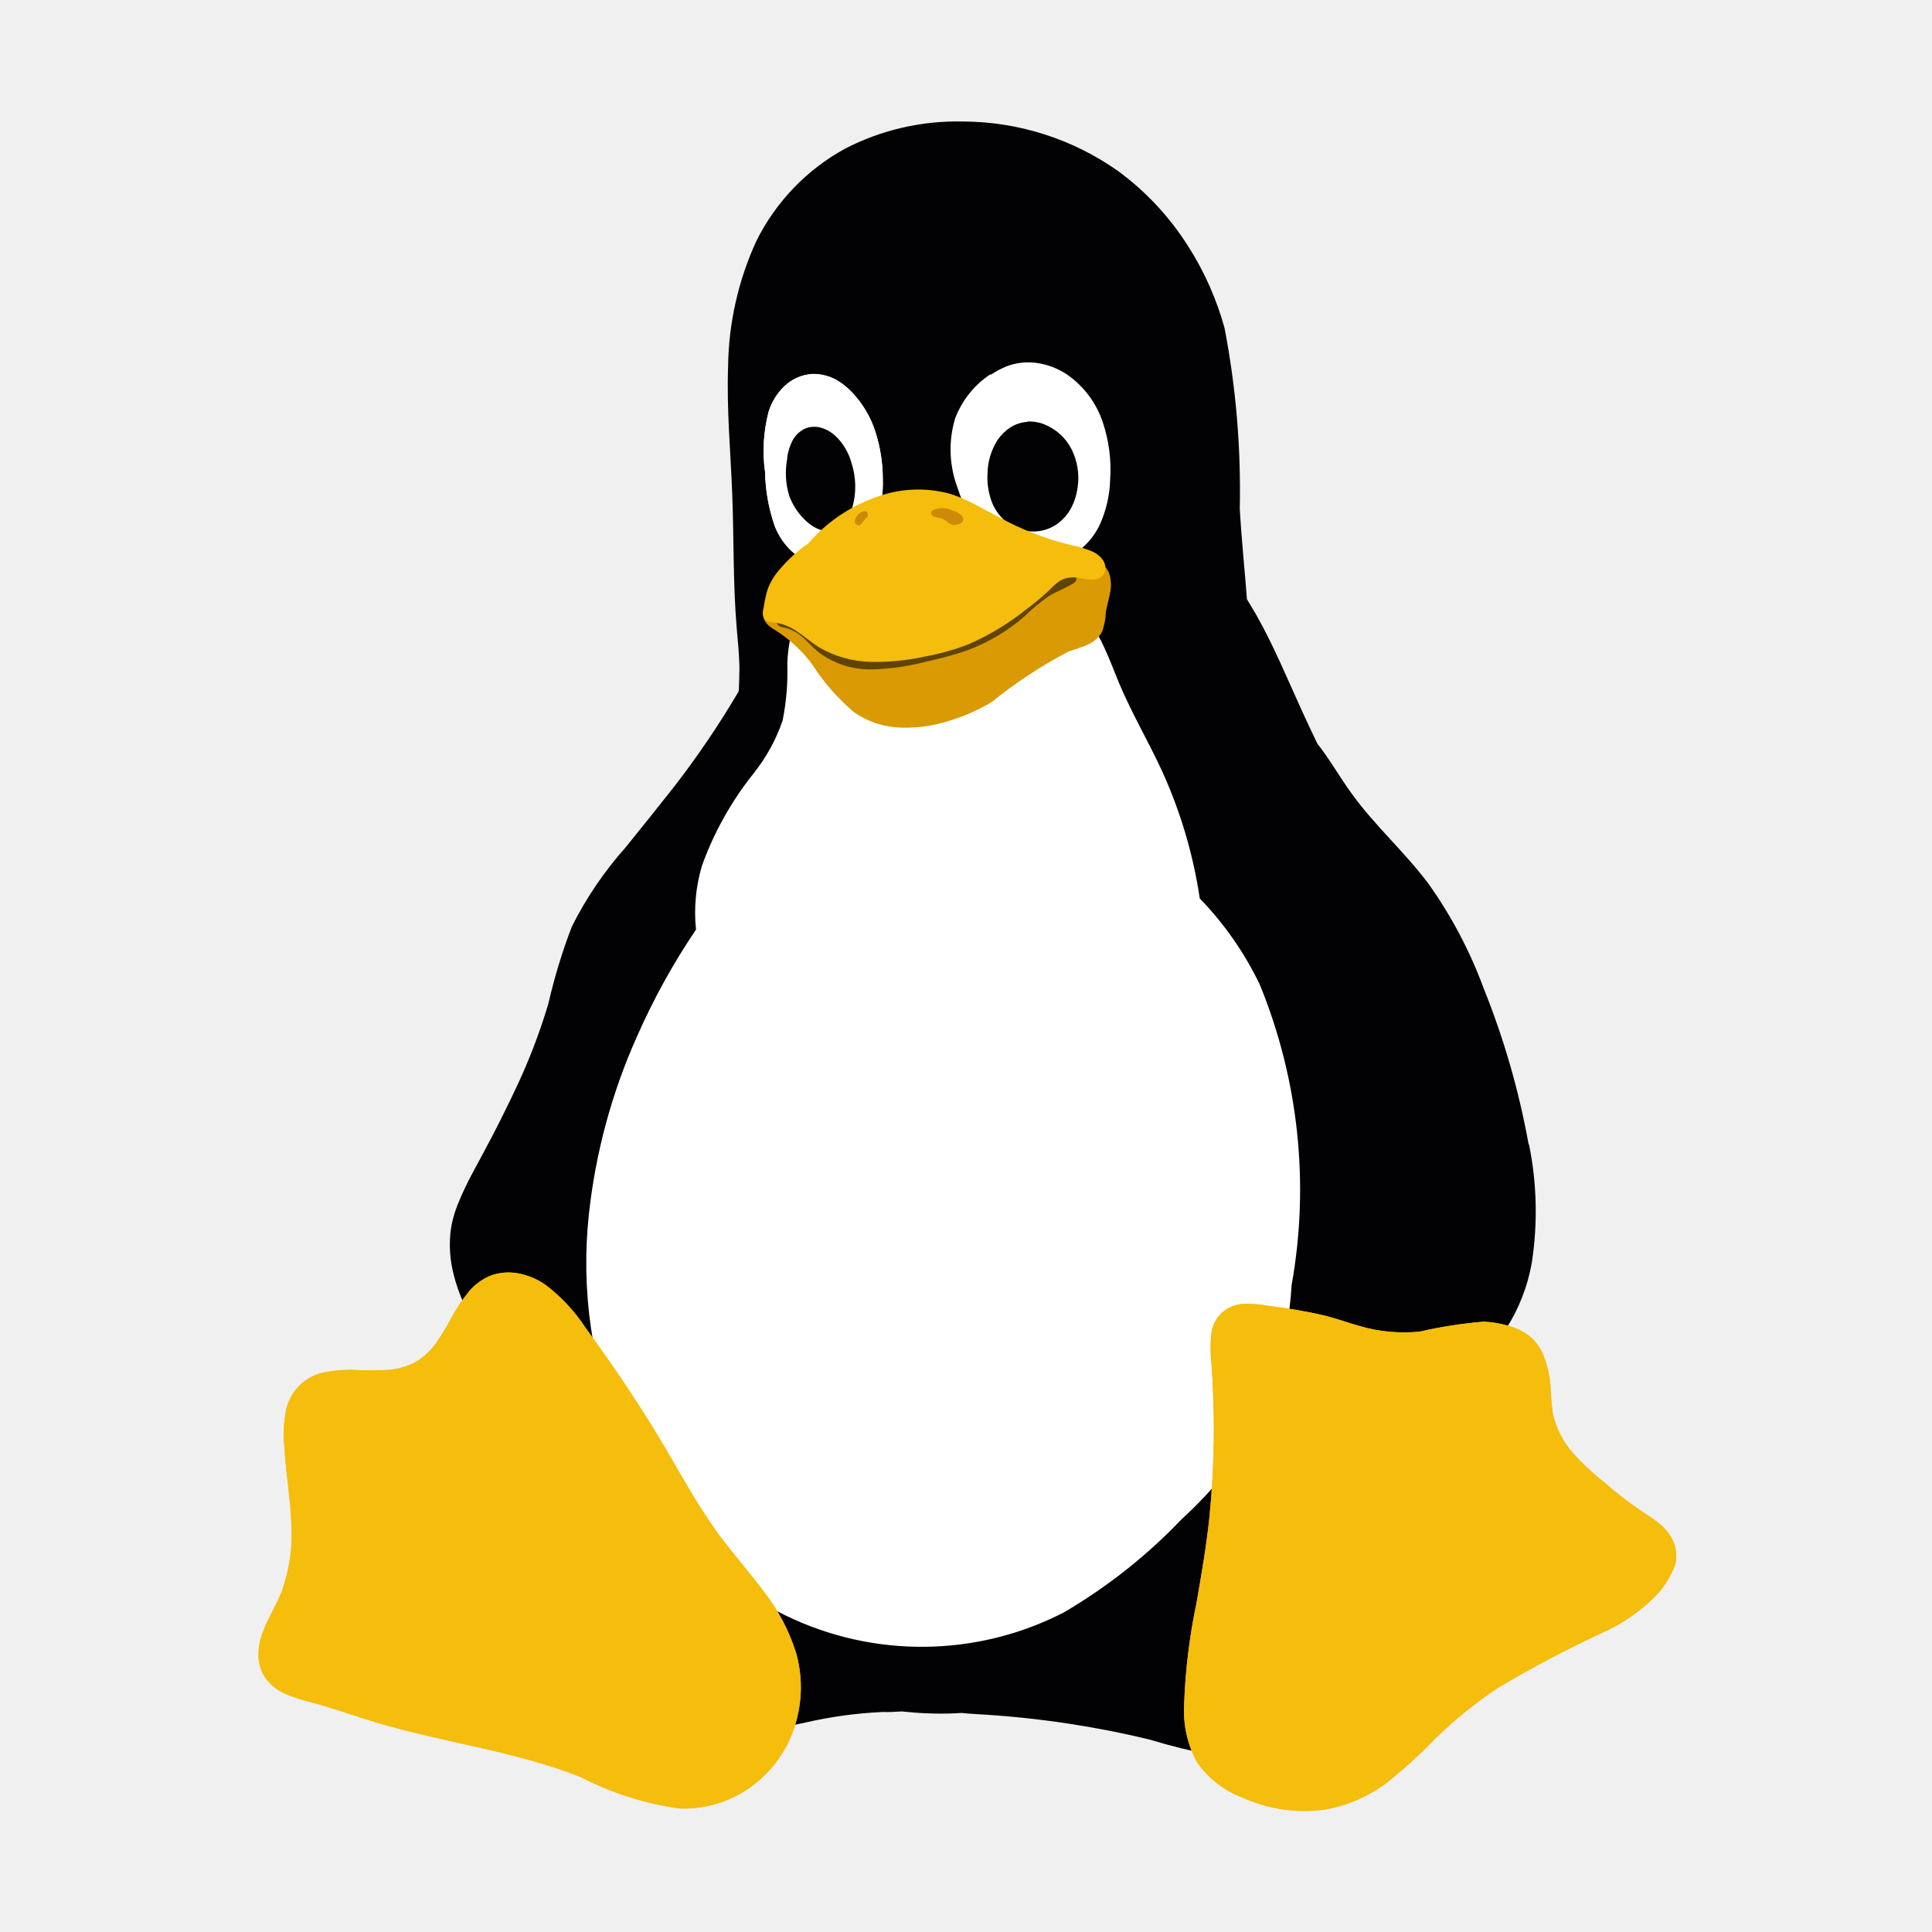
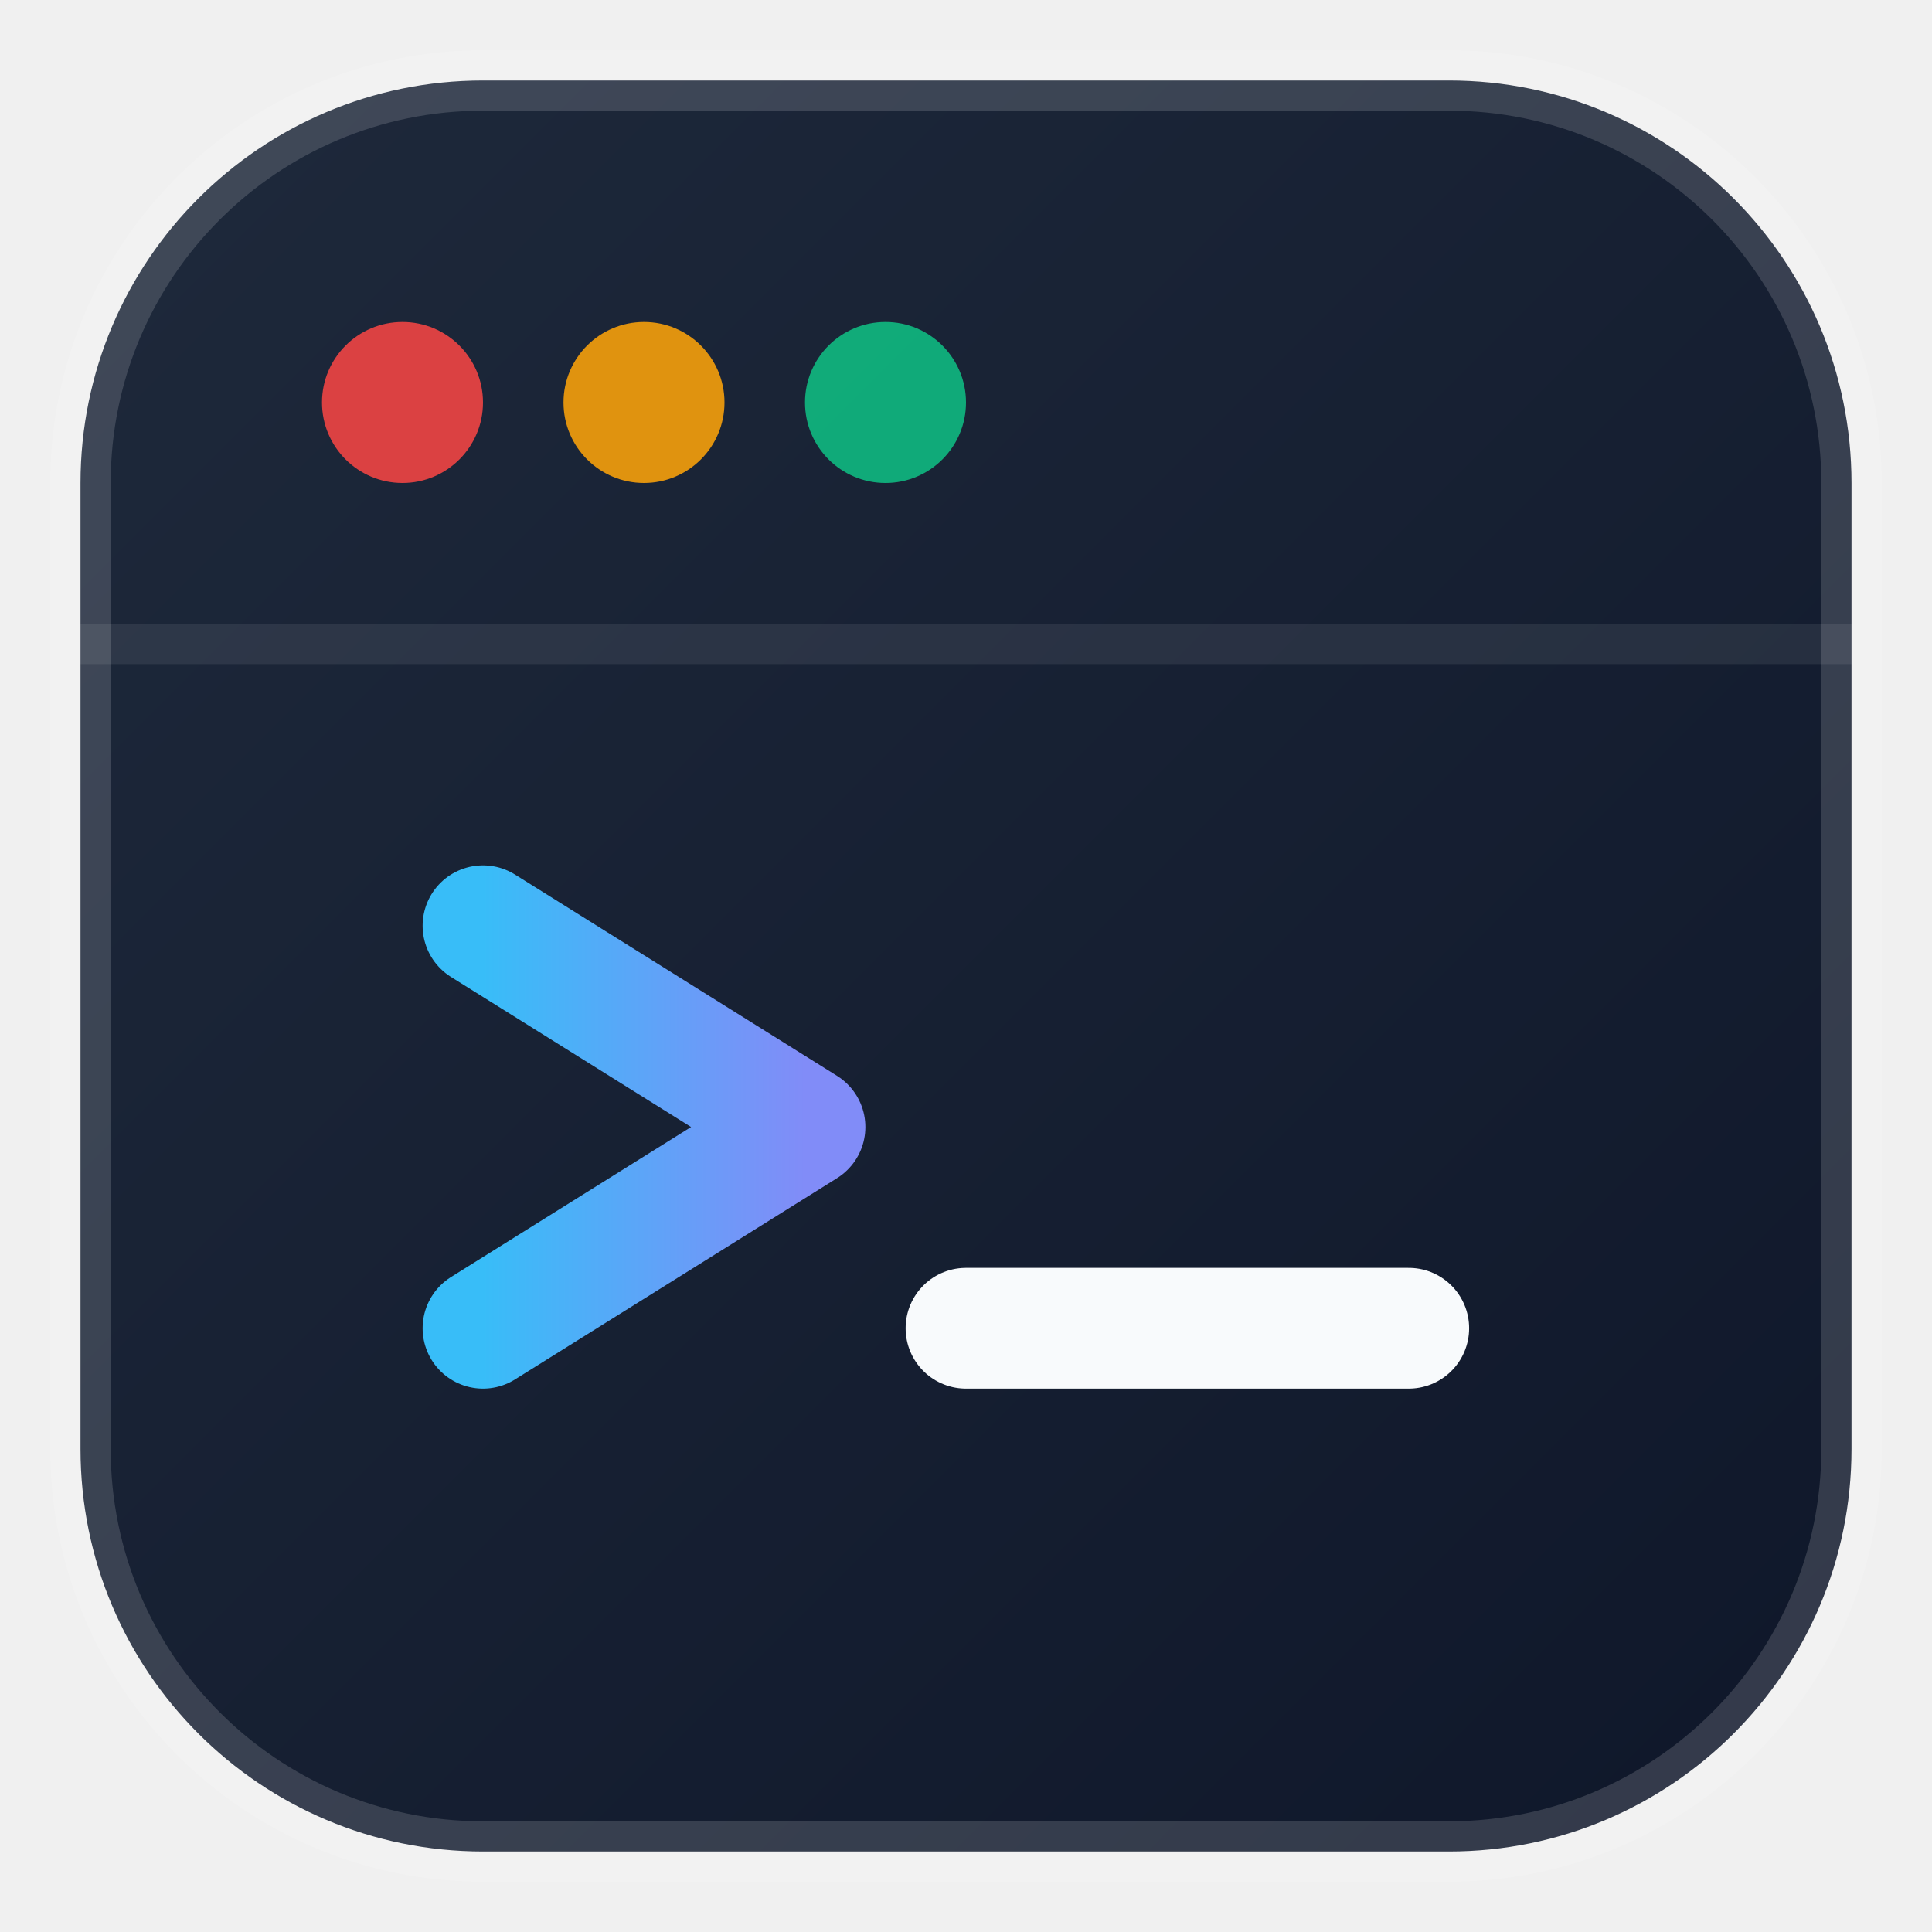
- <svg xmlns="http://www.w3.org/2000/svg" t="1786258352053" class="icon" viewBox="0 0 1024 1024" version="1.1" p-id="38218" width="200" height="200">
-   <path d="M525.2 198.3c-8.6 5.6-15.2 13.8-18.9 23.4-3.8 12.4-3.2 25.6 1.5 37.7 3.9 12.7 11.7 23.8 22.2 31.8 5.4 3.8 11.6 6.2 18.2 7 6.6 0.8 13.2-0.3 19.1-3.3 7-3.9 12.6-10 15.9-17.3 3.2-7.4 5-15.3 5.2-23.3 0.7-10.2-0.6-20.4-3.8-30.1-3.5-10.6-10.3-19.7-19.5-25.9-4.7-3-9.9-5-15.4-5.8-5.5-0.8-11.1-0.2-16.3 1.8-2.9 1.2-5.7 2.7-8.3 4.5" fill="#FFFFFF" p-id="38219" />
-   <path d="M810.2 606.5c-5.1-28.3-13.1-56-23.8-82.6-7.3-19.8-17.2-38.6-29.5-55.8-12.4-16.5-28.1-30.4-40.2-47.1-6.4-8.7-11.8-18.4-18.5-26.9-2.7-5.6-5.3-11.2-7.9-16.8-8-17.5-15.3-35.4-24.8-52-1.5-2.6-3.1-5.2-4.6-7.7-1.2-16-2.9-32-3.8-48 0.7-32.1-2-64.3-8.1-95.9-4.2-15.1-10.6-29.6-19-42.8-9.8-15.6-22.4-29.2-37.2-40.1-24.1-17.1-52.9-26.3-82.4-26.4-21.7-0.5-43.2 4.4-62.5 14.4-20.3 11.1-36.7 28.2-47 48.9-9.6 20.9-14.7 43.5-15 66.5-0.8 22.6 1.3 45 2.2 67.6 0.9 23.4 0.4 46.9 2.3 70.3 0.6 7.5 1.5 15 1.5 22.6 0 3.8-0.2 7.6-0.3 11.3l-0.3 0.8c-10.2 17.3-21.5 34-33.8 49.9-8.6 10.9-17.2 21.7-25.9 32.4-11.3 12.7-20.9 26.8-28.5 42-5.1 13.2-9.2 26.8-12.4 40.6l-0.3 1.1c-4.8 15.9-10.8 31.3-18 46.2-0.7 1.4-1.4 2.9-2 4.2-4.3 8.9-8.8 17.8-13.5 26.5l-5.4 10.1c-3.4 6.1-6.4 12.4-9 18.8-1.5 3.9-2.7 7.9-3.4 12-1.3 8.7-0.7 17.5 1.6 25.9 0.5 2.1 1.2 4.2 1.9 6.3 2.2 6.2 4.8 12.3 7.9 18.1 1.4 2.7 2.9 5.3 4.3 8l1.3 1.9c1.4 2.5 2.9 5 4.4 7.4l0.2 0.3c1.7 2.8 3.6 5.5 5.4 8.2l0.3 0.4c1.9 2.6 3.8 5.3 5.8 7.9 7.4 28.9 21 55.8 39.7 79-2.9 5.1-5.5 10.1-8.4 15.1-10.2 14.8-18.6 30.7-25.1 47.4-2.7 8.6-3.4 17.7-1.9 26.6 1.4 9 6 17.1 13 23 4.7 3.6 10.1 6.1 15.8 7.3 5.7 1.2 11.6 1.8 17.5 1.5 22.2-1.7 44.2-6.1 65.4-12.9 12.8-3.4 25.6-6.4 38.6-9 13.5-3.1 27.2-5 41-5.6 3.4 0.1 6.8-0.1 10.1-0.3 9.4 1 18.8 1.4 28.3 1l3.5-0.2c2.4 0.3 4.9 0.4 7.4 0.6 16.6 0.9 33.1 2.6 49.5 5.1 14.4 2.2 28.8 5 43 8.5 21.9 6.6 44.4 11 67.3 12.9 6 0.3 12-0.2 18-1.4 5.9-1.2 11.5-3.8 16.3-7.4 7-5.8 11.6-13.9 13.1-22.9 1.5-8.9 0.8-18-1.9-26.6-6.6-16.7-15.1-32.6-25.5-47.3-3.6-6.1-7-12.4-10.6-18.5 15.5-17.3 29.2-36.3 40.7-56.5 7 0.4 13.9-0.4 20.6-2.6 17.5-5.9 32.7-17.3 43.3-32.5 3.2-4.5 5.7-9.5 7.2-14.8 6.9-10.7 11.6-22.7 13.8-35.3 3.2-20.8 2.7-42.1-1.5-62.7h-0.2z m0 0" fill="#020204" p-id="38220" />
-   <path d="M425.6 323.2c-3.1 4-5.3 8.7-6.4 13.6-1.1 4.9-1.8 10-1.9 15 0.3 10.1-0.5 20.2-2.5 30.1-3.5 10.3-8.8 19.8-15.6 28.3-11.7 14.7-20.9 31.2-27.2 48.8-3.2 10.9-4.3 22.3-3.1 33.7-12.1 17.9-22.6 36.9-31.3 56.7-13.4 29.9-22 61.8-25.5 94.4-4.3 40.1 1.6 80.6 17 117.8 11.3 26.8 28.5 50.8 50.3 70.1 11.2 9.7 23.5 17.9 36.7 24.4 46.7 22.8 101.4 22.3 147.6-1.4 23.1-13.5 44.2-30.2 62.6-49.5 11.9-10.8 22.5-22.9 31.8-36.1 15.5-26.9 24.6-57.1 26.5-88.1 9.6-53.6 3.7-108.8-16.9-159.2-8.1-16.8-18.8-32.2-31.8-45.6a252.5 252.5 0 0 0-20.2-68c-7.2-15.5-15.9-30.3-22.6-46.2-2.7-6.5-5.1-13.1-8.1-19.4-2.9-6.4-6.9-12.3-11.8-17.3-5.3-4.9-11.6-8.6-18.5-10.7-6.9-2.2-14-3.4-21.2-3.6-14.4-0.7-28.9 1.1-43.1 0.6-11.5-0.5-22.8-2.5-34.3-1.8-5.7 0.3-11.4 1.4-16.7 3.5-5.4 2.1-10.1 5.5-13.8 10m4.6-125.1c-5.4 0.4-10.5 2.7-14.4 6.4-3.9 3.7-6.8 8.4-8.4 13.5-2.7 10.4-3.4 21.3-1.9 32 0.2 9.7 1.9 19.4 5.1 28.6 1.8 4.5 4.4 8.7 7.8 12.2 3.4 3.5 7.7 6.1 12.4 7.3 4.5 1.1 9.2 0.9 13.5-0.5 4.3-1.4 8.3-3.8 11.5-7 4.7-4.8 8.1-10.7 9.8-17.1 1.7-6.4 2.5-13.1 2.3-19.8 0-8.3-1.3-16.6-3.8-24.6s-6.8-15.3-12.6-21.4c-2.8-2.9-6-5.4-9.6-7.2-3.7-1.7-7.7-2.6-11.7-2.4m95 0c-8.6 5.6-15.2 13.8-18.9 23.4-3.8 12.4-3.2 25.6 1.5 37.7 3.9 12.7 11.7 23.8 22.2 31.8 5.4 3.8 11.6 6.2 18.2 7 6.6 0.8 13.2-0.3 19.1-3.3 7-3.9 12.6-10 15.9-17.3 3.2-7.4 5-15.3 5.2-23.3 0.7-10.2-0.6-20.4-3.8-30.1-3.5-10.6-10.3-19.7-19.5-25.9-4.7-3-9.9-5-15.4-5.8-5.5-0.8-11.1-0.2-16.3 1.8-2.9 1.2-5.7 2.7-8.3 4.5" fill="#FFFFFF" p-id="38221" />
-   <path d="M544.5 223.6c-3.2 0.2-6.2 1.2-8.9 2.9s-5 4-6.8 6.6c-3.4 5.3-5.3 11.5-5.4 17.9-0.3 4.7 0.4 9.5 1.9 14s4.3 8.5 7.9 11.5c3.8 3.1 8.4 4.9 13.3 5.2 4.9 0.2 9.7-1.1 13.7-3.9 3.2-2.3 5.8-5.2 7.6-8.7 1.8-3.4 2.9-7.2 3.4-11 1-6.8-0.2-13.8-3.2-19.9-3.1-6.2-8.4-10.9-14.8-13.4-2.8-1.1-5.7-1.5-8.7-1.4" fill="#020204" p-id="38222" />
-   <path d="M430.2 198.3c-5.4 0.4-10.5 2.7-14.4 6.4-3.9 3.7-6.8 8.4-8.4 13.5-2.7 10.4-3.4 21.3-1.9 32 0.2 9.7 1.9 19.4 5.1 28.6 1.8 4.6 4.4 8.7 7.8 12.2 3.4 3.5 7.7 6.1 12.4 7.3 4.5 1.1 9.2 0.9 13.5-0.5 4.3-1.4 8.3-3.8 11.5-7 4.7-4.8 8.1-10.7 9.8-17.1 1.7-6.4 2.5-13.1 2.3-19.8 0-8.3-1.3-16.6-3.8-24.6s-6.8-15.3-12.6-21.4c-2.8-2.9-6-5.4-9.6-7.2-3.7-1.7-7.7-2.6-11.7-2.4" fill="#FFFFFF" p-id="38223" />
-   <path d="M417.3 242.8c-1.3 6.7-1 13.7 1.1 20.2 1.6 4.3 4 8.2 7.2 11.5 2 2.2 4.3 4.1 7 5.4 2.7 1.4 5.7 1.8 8.7 1.1 2.7-0.7 5-2.3 6.7-4.5 1.7-2.2 2.9-4.7 3.7-7.3 2.3-7.8 2.1-16.1-0.4-23.9-1.6-5.7-4.7-10.9-9.1-14.8-2.1-1.8-4.7-3.2-7.4-3.9-2.8-0.7-5.7-0.5-8.4 0.7-2.8 1.4-5.1 3.7-6.5 6.5-1.4 2.8-2.3 5.8-2.7 8.9" fill="#020204" p-id="38224" />
-   <path d="M404.6 326.9c0.2 0.9 0.5 1.8 1 2.5 0.9 1.4 2 2.5 3.4 3.4 1.3 0.9 2.6 1.7 3.9 2.5 6.9 4.7 13 10.5 17.9 17.3 6 9.4 13.5 17.8 22 25 6.5 4.5 14.1 7.2 22 7.9 9.2 0.7 18.5-0.4 27.4-3.2 8.2-2.4 16.1-5.8 23.5-10.3 12.7-10.2 26.3-19.2 40.7-26.7 3.4-1.2 6.8-2.1 10-3.6 3.3-1.4 6.1-3.8 7.8-7 1.1-3.2 1.8-6.6 1.9-10 0.5-3.6 1.7-7.1 2.3-10.7 0.8-3.6 0.5-7.3-0.8-10.8-1.4-2.7-3.6-4.9-6.3-6.3-2.7-1.3-5.7-2.1-8.7-2.2-6.1 0.2-12.1 0.8-18 1.8-8 0.7-16-0.3-24 0-9.9 0.3-19.8 2.5-29.8 2.9-11.4 0.6-22.7-1.2-34.1-1.7-4.9-0.3-9.9-0.1-14.8 0.7-4.9 0.7-9.6 2.5-13.7 5.3-3.8 3-7.3 6.2-10.7 9.6-1.8 1.6-3.8 3-5.9 4.1-2.2 1.1-4.5 1.7-7 1.6-1.2-0.2-2.5-0.2-3.7 0-0.7 0.3-1.4 0.7-1.9 1.2l-1.5 1.8c-1 1.5-1.9 3.1-2.6 4.7" fill="#D99A03" p-id="38225" />
-   <path d="M429.7 301.7c-4 2.4-7.9 5-11.8 7.7-2.1 1.3-3.8 3-5.1 5.1-0.7 1.6-1 3.3-0.9 5 0.1 1.7 0.1 3.4 0 5.1-0.1 1.1-0.5 2.3-0.5 3.5 0 0.6 0 1.2 0.2 1.7 0.2 0.6 0.4 1.1 0.8 1.5 0.5 0.5 1.2 0.9 2 1.1 0.7 0.2 1.5 0.3 2.3 0.5 3.5 1 6.7 2.9 9.3 5.4 2.7 2.4 5.1 5.2 8 7.5 8 6 17.7 9.1 27.6 9 9.9-0.2 19.7-1.6 29.2-4.1 7.5-1.6 14.9-3.6 22.1-6.1 11.2-4.2 21.5-10.3 30.4-18.2 3.9-3.8 8-7.2 12.4-10.3 4-2.5 8.7-4.2 12.7-6.6 0.4-0.2 0.7-0.5 1.1-0.7 0.3-0.3 0.6-0.6 0.8-1 0.3-0.7 0.3-1.5 0-2.2-0.2-0.7-0.5-1.3-0.9-1.8-0.5-0.6-1.1-1.2-1.7-1.7-4.6-3.4-10.1-5.3-15.8-5.5-5.8-0.4-11.3 0-16.9-1.1-5.2-1.1-10.3-2.6-15.3-4.4-5.3-1.7-10.7-3-16.3-3.9-13-2.1-26.2-1.8-39.1 1-12.1 2.7-23.8 7.3-34.6 13.5" fill="#604405" p-id="38226" />
-   <path d="M428.4 288.1c-5.8 3.9-11 8.7-15.5 14.1-2.6 3-4.7 6.5-6.1 10.3-0.9 3-1.5 6.1-2 9.2-0.3 1.1-0.5 2.3-0.5 3.5 0 0.6 0.1 1.2 0.3 1.7 0.2 0.6 0.5 1.1 0.9 1.5 0.7 0.7 1.6 1.1 2.6 1.3 0.9 0.2 1.9 0.2 2.9 0.3 4.4 0.7 8.5 2.5 12.1 5.1 3.6 2.5 7 5.4 10.7 7.8 8.4 5 18 7.7 27.8 7.9 9.8 0.2 19.5-0.8 29-2.9 7.6-1.4 15.1-3.5 22.4-6.3 10.9-4.7 21.1-10.8 30.4-18.2 4.3-3.2 8.5-6.6 12.4-10.3 1.3-1.3 2.6-2.6 4-3.8 1.4-1.2 3-2.1 4.7-2.7 2.7-0.7 5.5-0.8 8.3-0.1 2 0.5 4.1 0.7 6.2 0.7 1.1 0 2.1-0.2 3.1-0.5 1-0.4 1.9-1 2.5-1.8 0.9-1.1 1.3-2.4 1.3-3.8s-0.4-2.7-1.1-3.9c-1.5-2.3-3.8-4.1-6.3-5.1-3.5-1.4-7.1-2.5-10.8-3.2-11.3-2.7-22.3-6.7-32.7-11.9-5.2-2.6-10.1-5.4-15.3-8.1-5.2-2.9-10.6-5.4-16.2-7.2-12.9-3.5-26.6-2.9-39.1 1.8-14 4.9-26.5 13.4-36.1 24.7" fill="#F5BD0C" p-id="38227" />
-   <path d="M493.5 272.2c0.7 2.3 4.3 1.9 6.4 2.9 2.1 1 3.3 2.9 5.3 3.1 2.1 0.2 5-0.7 5.3-2.6 0.4-2.6-3.4-4.2-5.8-5.1-3.2-1.5-6.8-1.6-10-0.2-0.7 0.3-1.4 1.2-1.2 1.9z m-34.4-1.2c-2.7-0.9-7.1 3.8-5.8 6.3 0.4 0.7 1.6 1.5 2.4 1.1 0.8-0.4 2.3-3.1 3.6-4 1-0.8 0.8-3.1-0.2-3.4z m0 0" fill="#CD8907" p-id="38228" />
-   <path d="M887.7 829.8c-2 5.2-4.9 10-8.5 14.3-8.4 9-18.6 16.2-29.8 21.2-19 8.8-37.5 18.6-55.5 29.3-11.7 7.8-22.6 16.6-32.7 26.4-8.3 8.7-17.2 16.7-26.6 24.2-9.8 7.2-21.1 12.1-33.1 14-14.7 1.9-29.6-0.4-43.1-6.5-9.7-3.7-18.1-10.2-24-18.8-5-9.2-7.3-19.5-6.8-29.9 0.6-18.3 2.8-36.5 6.6-54.5 2.6-15 5.2-30 6.8-45.1 2.8-27.6 3.1-55.3 1-82.9-0.5-4.6-0.5-9.3 0-13.9 0.6-9.4 8.5-16.6 18-16.5 4.3-0.1 8.6 0.3 12.8 1.1 10 1.2 20 2.9 29.8 5.2 6.1 1.6 12.2 3.8 18.3 5.5 10.2 3 21 3.9 31.6 2.9 11.1-2.6 22.4-4.3 33.8-5.3 4.7 0.2 9.4 1 13.8 2.4 4.6 1.3 8.9 3.6 12.4 6.9 2.5 2.7 4.5 5.8 5.8 9.2 1.9 5.1 3.1 10.4 3.5 15.8 0.2 4.8 0.6 9.6 1.2 14.4 1.7 7.7 5.4 14.9 10.6 20.9 5.3 5.8 11 11.2 17.2 16 5.9 5.2 12.1 10 18.6 14.4 3.1 2.1 6.2 4 9.1 6.3 3 2.2 5.5 5 7.4 8.2 2.4 4.4 3.2 9.5 2 14.4" fill="#F5BD0C" p-id="38229" />
-   <path d="M887.7 829.8c-2 5.2-4.9 10-8.5 14.3-8.4 9-18.6 16.2-29.8 21.2-19 8.8-37.5 18.6-55.5 29.3-11.7 7.8-22.6 16.6-32.7 26.4-8.3 8.7-17.2 16.7-26.6 24.2-9.8 7.2-21.1 12.1-33.1 14-14.7 1.9-29.6-0.4-43.1-6.5-9.7-3.7-18.1-10.2-24-18.8-5-9.2-7.3-19.5-6.8-29.9 0.6-18.3 2.8-36.5 6.6-54.5 2.6-15 5.2-30 6.8-45.1 2.8-27.6 3.1-55.3 1-82.9-0.5-4.6-0.5-9.3 0-13.9 0.6-9.4 8.5-16.6 18-16.5 4.3-0.1 8.6 0.3 12.8 1.1 10 1.2 20 2.9 29.8 5.2 6.1 1.6 12.2 3.8 18.3 5.5 10.2 3 21 3.9 31.6 2.9 11.1-2.6 22.4-4.3 33.8-5.3 4.7 0.2 9.4 1 13.8 2.4 4.6 1.3 8.9 3.6 12.4 6.9 2.5 2.7 4.5 5.8 5.8 9.2 1.9 5.1 3.1 10.4 3.5 15.8 0.2 4.8 0.6 9.6 1.2 14.4 1.7 7.7 5.4 14.9 10.6 20.9 5.3 5.8 11 11.2 17.2 16 5.9 5.2 12.1 10 18.6 14.4 3.1 2.1 6.2 4 9.1 6.3 3 2.2 5.5 5 7.4 8.2 2.4 4.4 3.2 9.5 2 14.4M259.4 676.3c4.9-1.9 10.2-2.4 15.4-1.4 5.2 1 10.1 3.1 14.4 6.1 8.3 6.3 15.5 14.1 21.2 22.8 14.1 19.4 27.6 39.2 39.9 59.8 10 16.7 19.1 33.9 30.6 49.6 7.5 10.2 16 19.7 23.6 29.9 7.9 10 13.9 21.4 17.6 33.5 4.4 16.1 2.6 33.2-4.9 48.1-5.4 10.4-13.5 19.1-23.4 25.1-10 6-21.5 9-33.2 8.7-18.4-2.5-36.2-8.1-52.6-16.6-34.9-13.9-72.8-18.3-108.8-29.1-11.1-3.3-21.9-7.3-33.1-10.3-5-1.2-9.9-2.7-14.7-4.7-4.7-2-8.8-5.4-11.5-9.7-2-3.5-3-7.5-2.9-11.5 0.1-4 0.9-7.9 2.3-11.5 2.7-7.5 7.1-14.2 10-21.6 4.4-12.2 6.1-25.3 5-38.2-0.6-12.9-2.9-25.8-3.6-38.7-0.6-5.8-0.4-11.6 0.6-17.3 1.5-11.4 10.4-20.5 21.9-22.2 5.3-0.9 10.6-1.3 15.9-1 5.3 0.3 10.7 0.3 16 0 5.3-0.3 10.6-1.8 15.3-4.3 4.3-2.6 8.1-6.2 11-10.4 2.9-4.2 5.5-8.5 7.9-13 2.4-4.5 5.1-8.7 8.3-12.7 3-4.1 7.1-7.2 11.8-9.4" fill="#F5BD0C" p-id="38230" />
-   <path d="M259.4 676.4c4.9-1.9 10.2-2.4 15.4-1.4 5.2 1 10.1 3.1 14.4 6.1 8.3 6.3 15.5 14.1 21.2 22.8 14.1 19.4 27.6 39.2 39.9 59.8 10 16.7 19.1 33.9 30.6 49.6 7.5 10.2 16 19.7 23.6 29.9 7.9 10 13.9 21.4 17.6 33.5 4.4 16.1 2.6 33.2-4.9 48.1-5.4 10.4-13.5 19.1-23.4 25.1-10 6-21.5 9-33.2 8.7-18.4-2.5-36.2-8.1-52.6-16.6-34.9-13.9-72.8-18.3-108.8-29.1-11.1-3.3-21.9-7.3-33.1-10.3-5-1.2-9.9-2.7-14.7-4.7-4.7-2-8.8-5.4-11.5-9.7-2-3.5-3-7.5-2.9-11.5 0.1-4 0.9-7.9 2.3-11.5 2.7-7.5 7.1-14.2 10-21.6 4.4-12.2 6.1-25.3 5-38.2-0.6-12.9-2.9-25.7-3.6-38.7-0.6-5.8-0.4-11.6 0.6-17.3 1.5-11.4 10.4-20.5 21.9-22.2 5.3-0.9 10.6-1.3 15.9-1 5.3 0.3 10.7 0.3 16 0 5.3-0.3 10.6-1.8 15.3-4.3 4.3-2.6 8.1-6.2 11-10.4 2.9-4.2 5.5-8.5 7.9-13 2.4-4.5 5.1-8.7 8.3-12.7 3-4.1 7.1-7.3 11.8-9.4" fill="#F5BD0C" p-id="38231" />
-   <path d="M267.1 684.8c4.4-1.7 9.3-2 13.9-0.9s8.9 3.2 12.6 6.2c7.1 6.2 13.1 13.6 17.6 21.9 12 19.4 23.7 39 34.6 59 7.9 15.3 16.8 30.1 26.6 44.2 6.8 9.2 14.6 17.6 21.6 26.6 7.3 8.9 12.8 19 16.2 29.9 4 14.3 2.3 29.6-4.5 42.9-5 9.4-12.5 17.3-21.7 22.6-9.2 5.4-19.8 8-30.4 7.5-16.7-2.6-32.9-7.6-48.2-14.9-30.4-11.1-63.5-12.5-94.7-21.2-11.2-3-22.1-7.1-33.4-9.9-5-1.1-10-2.5-14.8-4.3-4.8-1.8-9-5.2-11.8-9.5-1.8-3.4-2.7-7.2-2.5-11 0.2-3.8 1-7.6 2.4-11.2 2.7-7.1 7-13.6 9.7-20.7 3.8-11 5.1-22.6 3.9-34.2-0.8-11.5-2.9-22.9-3.5-34.5-0.4-5.1-0.2-10.3 0.7-15.4 0.9-5.1 3.3-9.8 6.9-13.6 4.2-3.8 9.4-6.3 15-7 5.6-0.7 11.2-0.7 16.7 0 5.6 0.7 11.2 0.9 16.8 0.8 11 0 21-6.4 25.7-16.4 2.3-4.5 4.3-9.2 5.9-13.9 1.7-4.8 4-9.3 6.7-13.6 2.8-4.3 6.8-7.7 11.5-9.7" fill="#F5BD0C" p-id="38232" />
+ <svg xmlns="http://www.w3.org/2000/svg" viewBox="0 0 48 48" width="100%" height="100%">
+   <defs>
+     <linearGradient id="ssh-bg" x1="0%" y1="0%" x2="100%" y2="100%">
+       <stop offset="0%" stop-color="#1e293b" />
+       <stop offset="100%" stop-color="#0f172a" />
+     </linearGradient>
+     <linearGradient id="ssh-accent" x1="0%" y1="0%" x2="100%" y2="0%">
+       <stop offset="0%" stop-color="#38bdf8" />
+       <stop offset="100%" stop-color="#818cf8" />
+     </linearGradient>
+   </defs>
+   <rect x="2" y="2" width="44" height="44" rx="10" fill="url(#ssh-bg)" stroke="rgba(255,255,255,0.15)" stroke-width="1.5" />
+   <circle cx="10" cy="10" r="2" fill="#ef4444" opacity="0.9" />
+   <circle cx="16" cy="10" r="2" fill="#f59e0b" opacity="0.9" />
+   <circle cx="22" cy="10" r="2" fill="#10b981" opacity="0.9" />
+   <line x1="2" y1="16" x2="46" y2="16" stroke="rgba(255,255,255,0.08)" stroke-width="1" />
+   <path d="M12 23 L20 28 L12 33" stroke="url(#ssh-accent)" stroke-width="3" stroke-linecap="round" stroke-linejoin="round" fill="none" />
+   <line x1="24" y1="33" x2="35" y2="33" stroke="#f8fafc" stroke-width="3" stroke-linecap="round" />
</svg>
